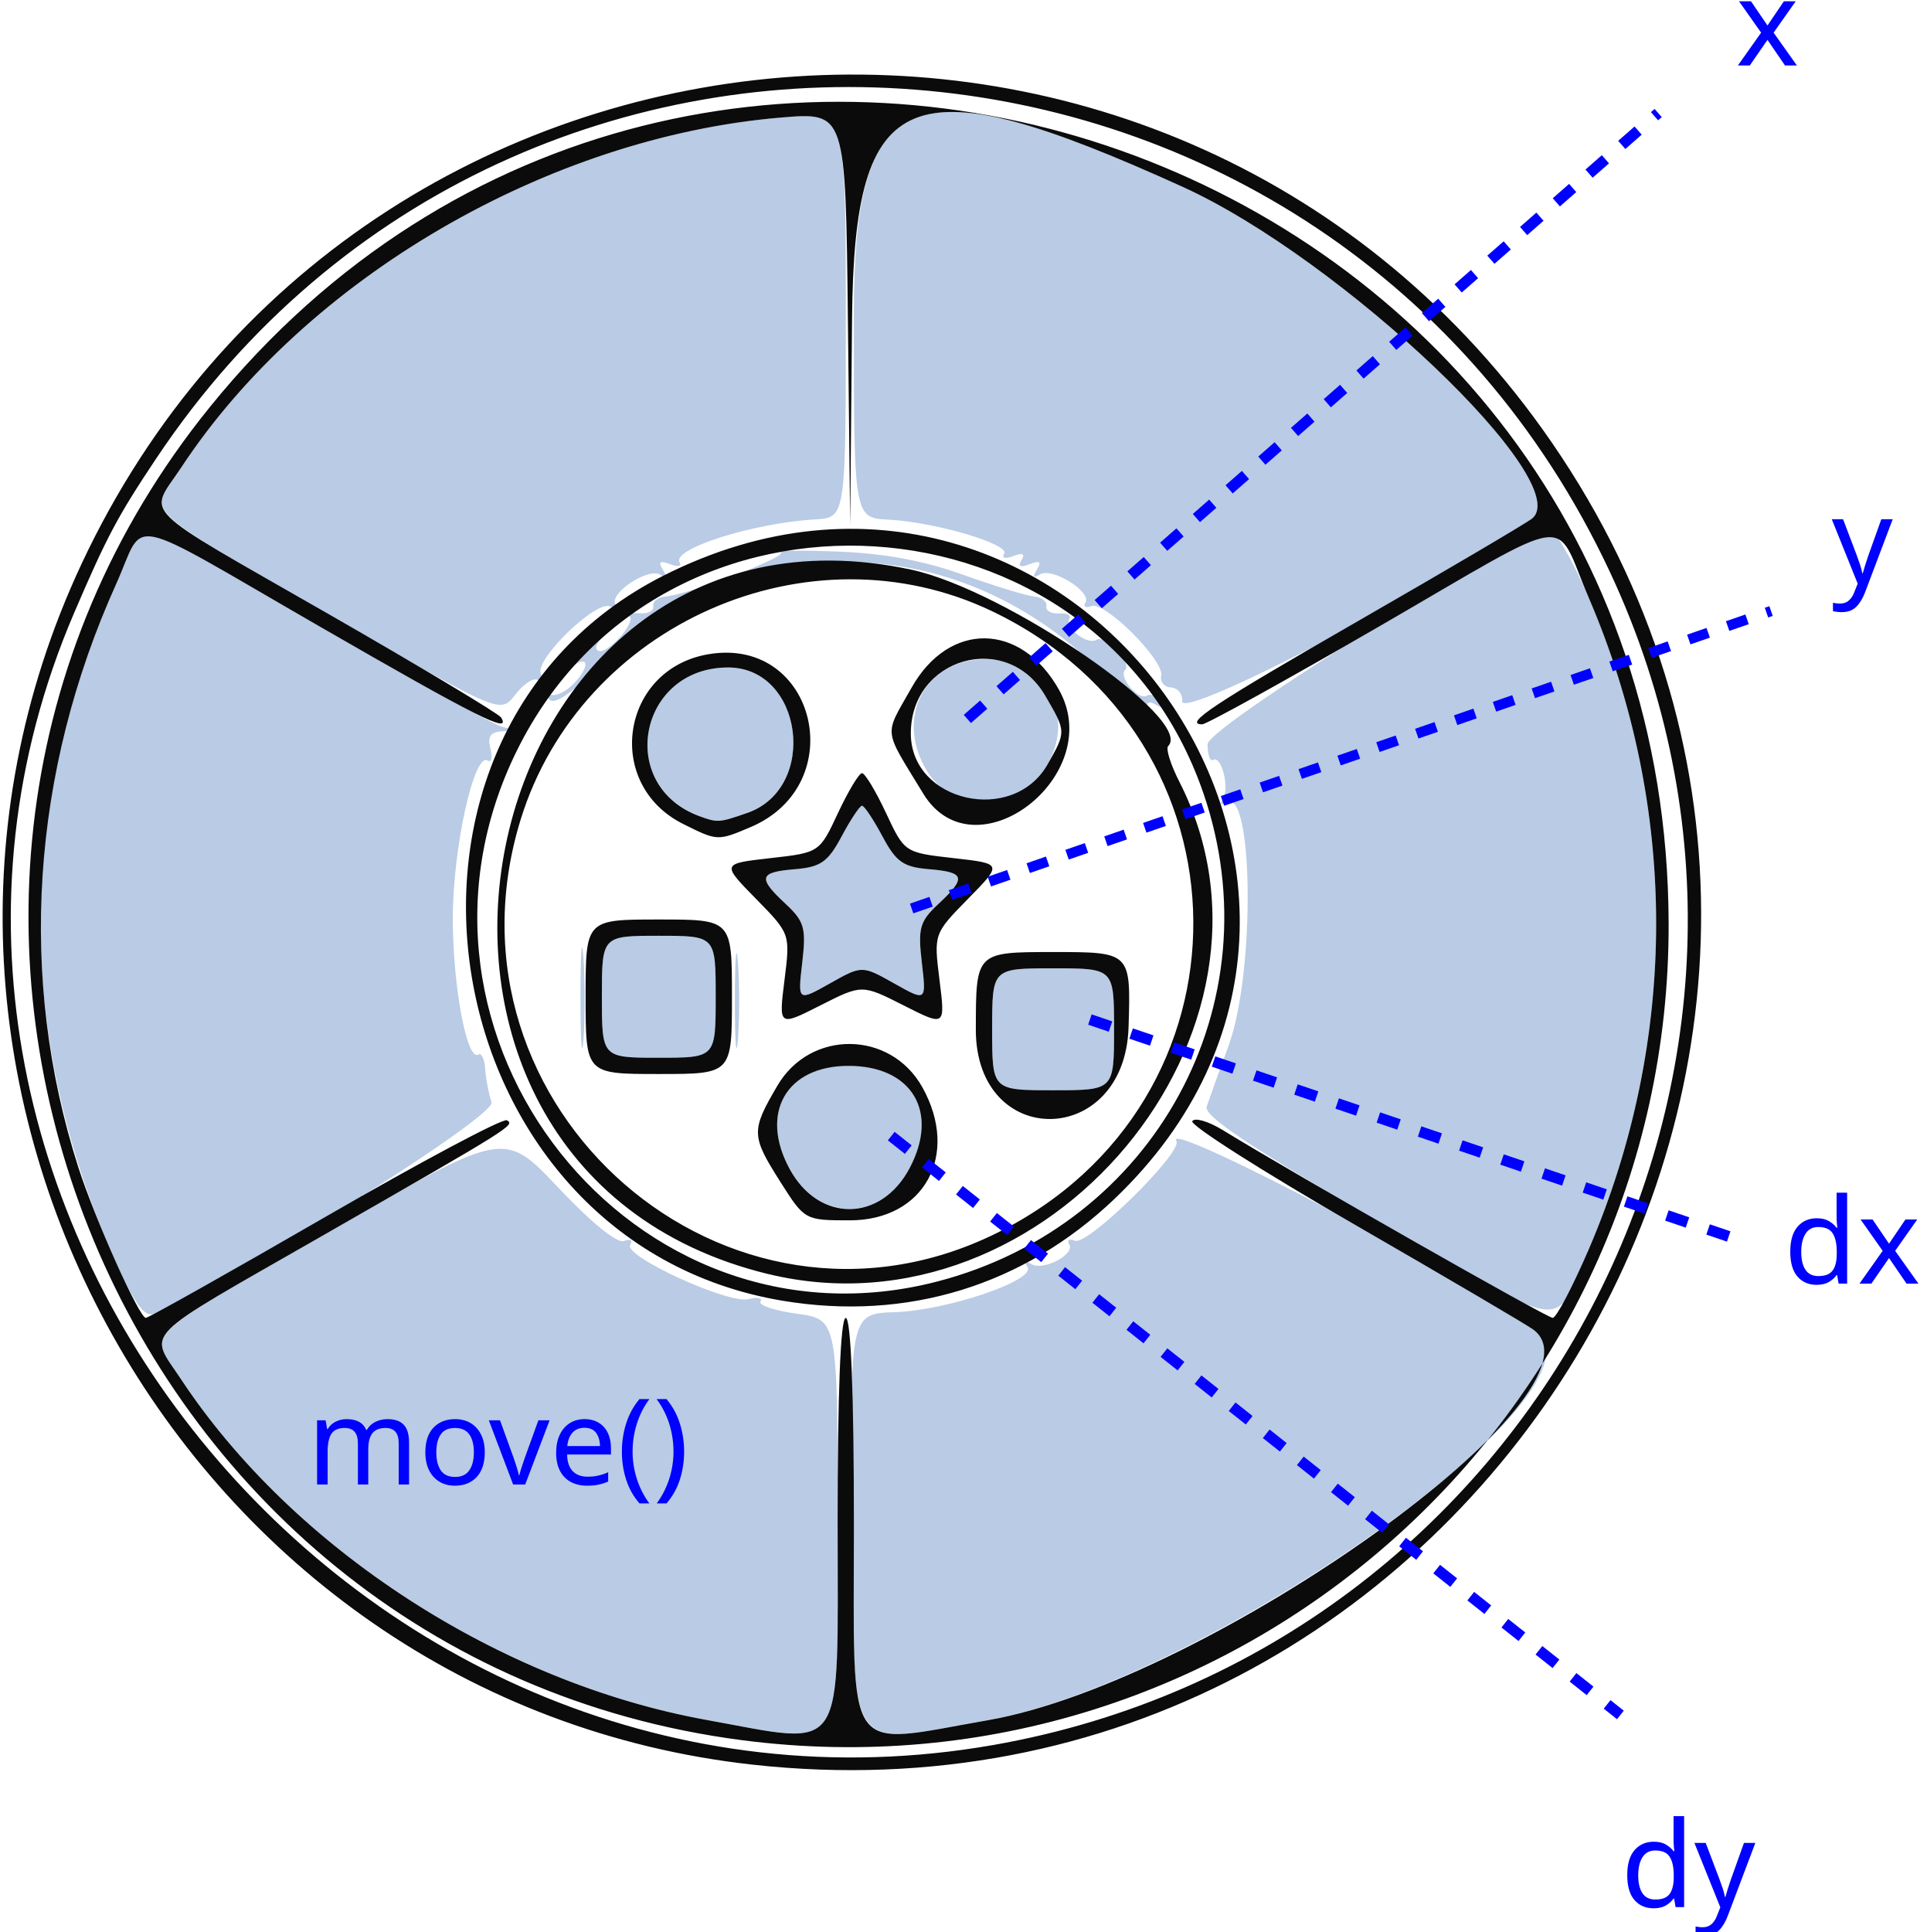
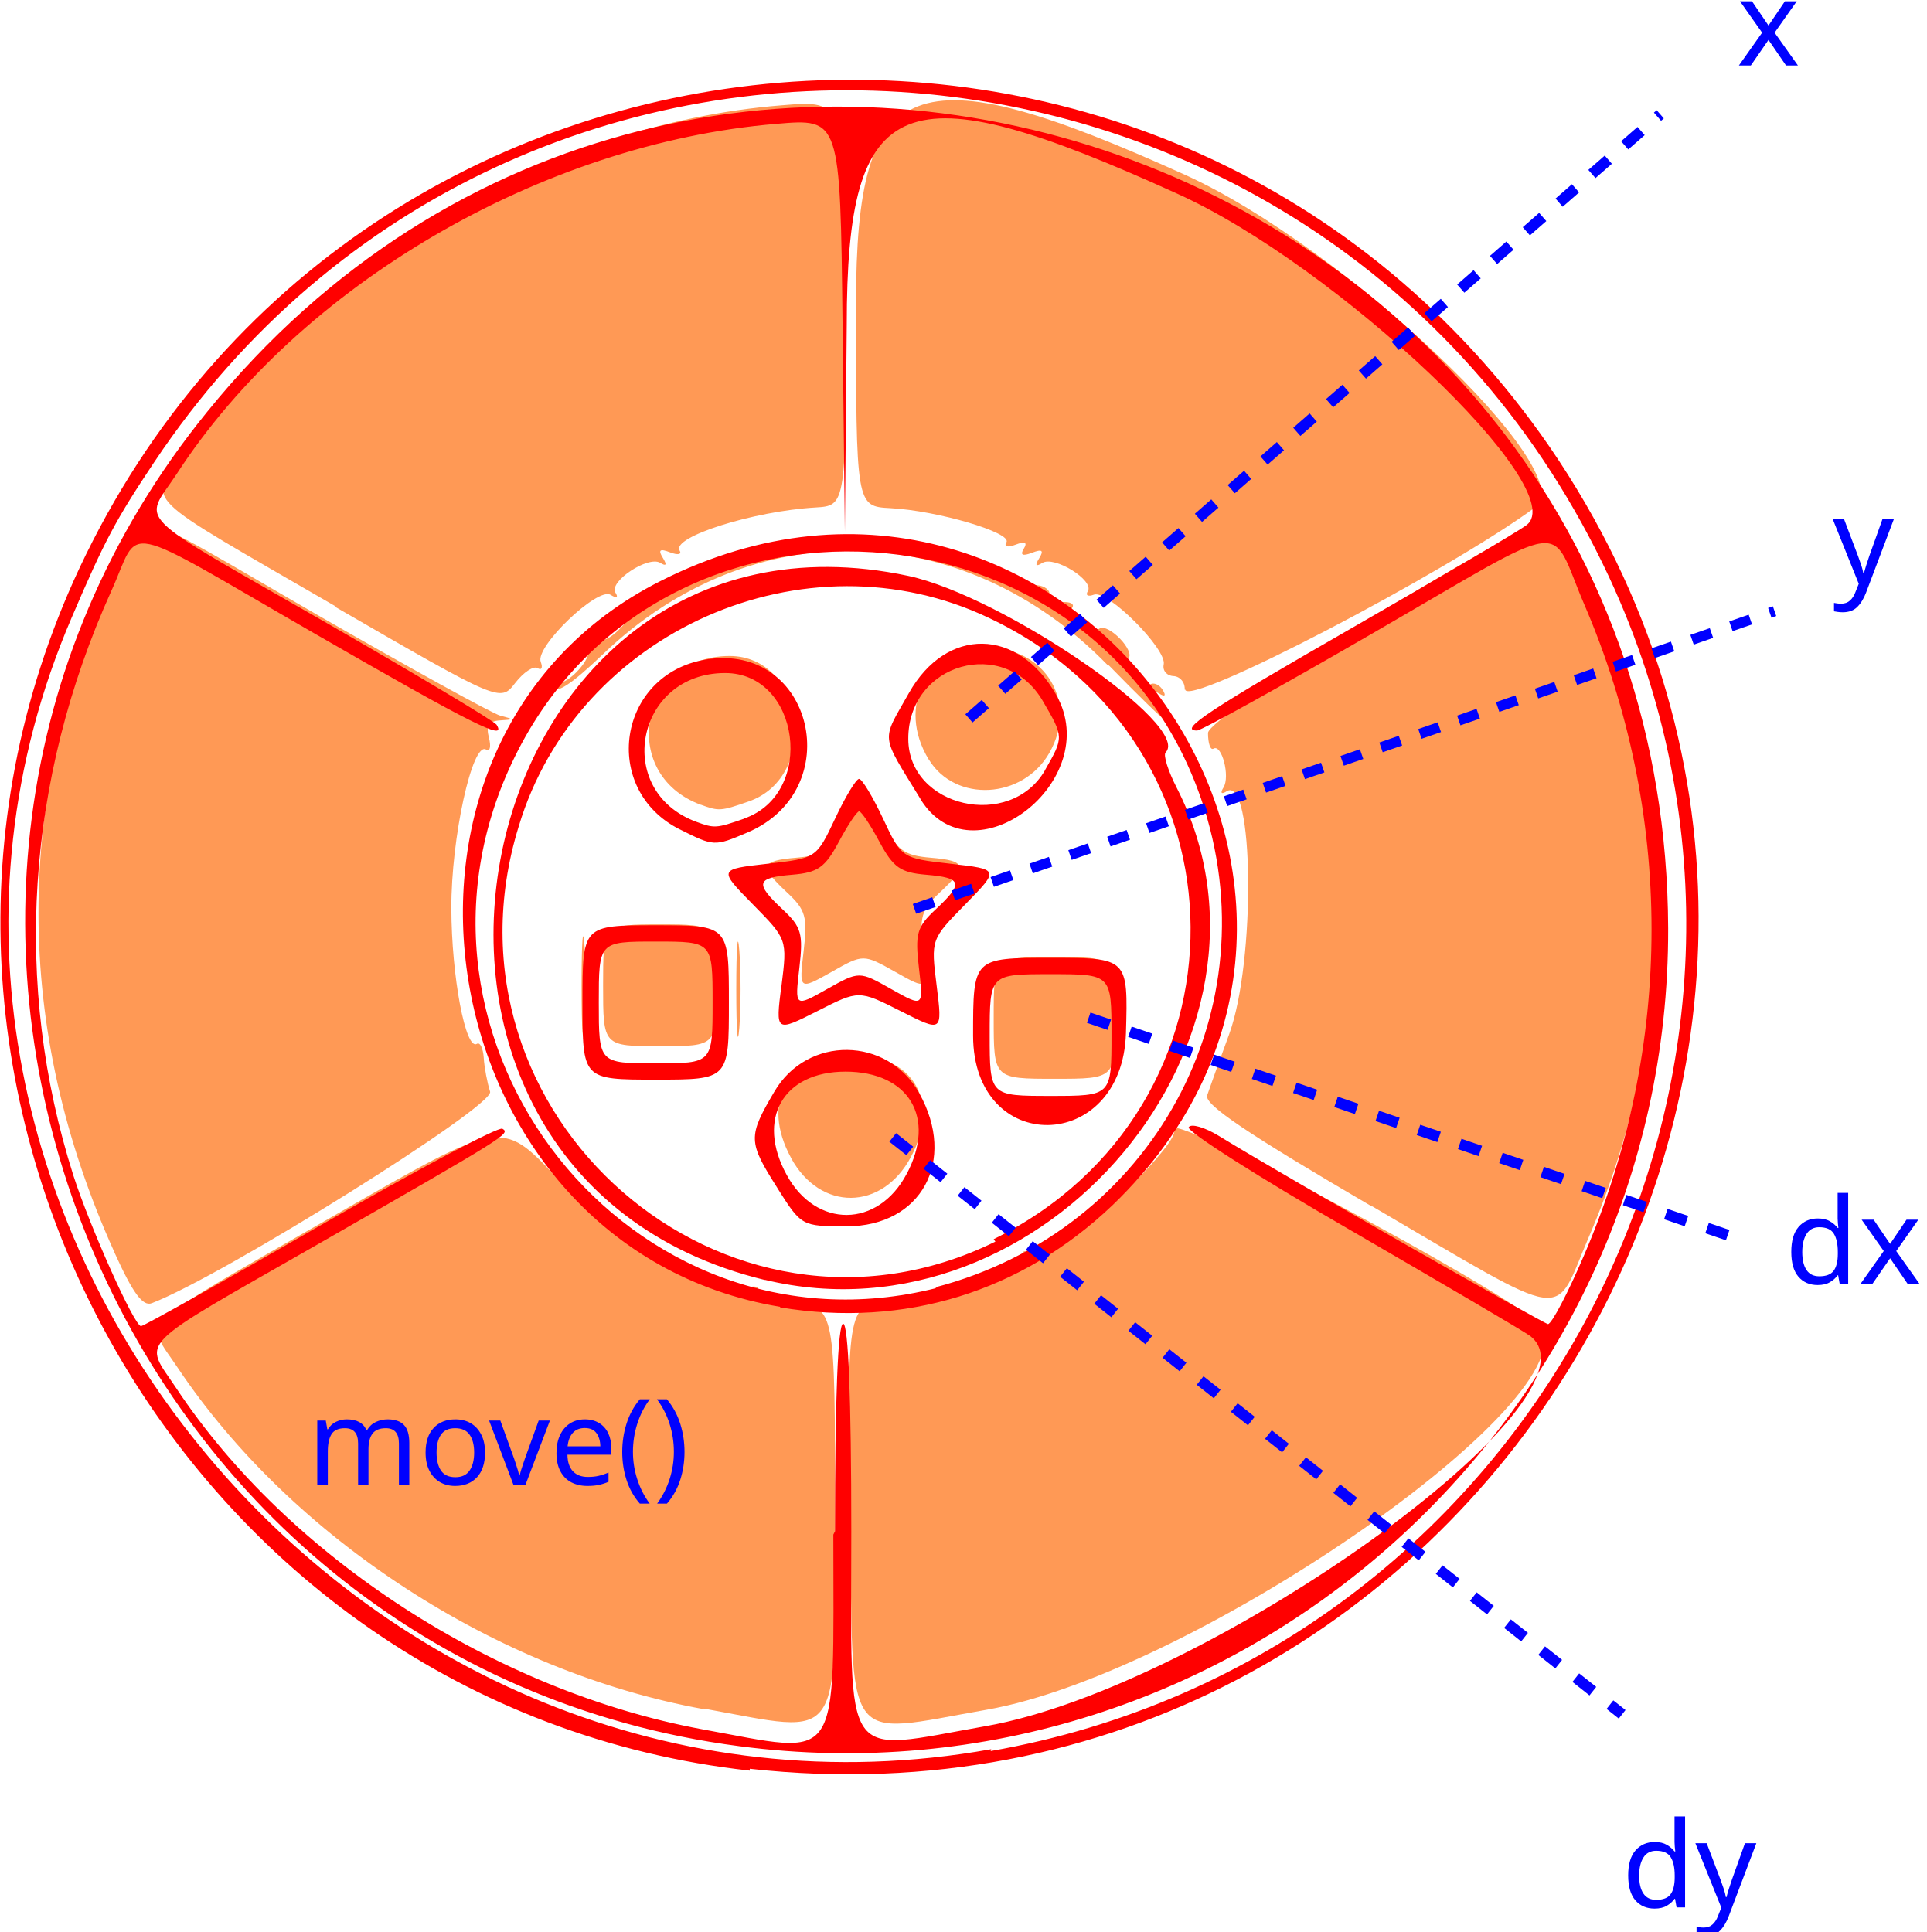
- <svg xmlns="http://www.w3.org/2000/svg" version="1.1" viewBox="0 0 354.14 355.06">
-   <g transform="matrix(5.6479 0 0 5.6479 -411.51 -573.32)">
-     <path d="m95.849 157.47c-6.737-1.219-13.45-5.572-17.096-11.084-1.061-1.603-1.526-1.153 5.167-5.002 5.361-3.083 5.361-3.083 7.121-1.217 1.066 1.13 1.905 1.81 2.127 1.725.205-.079.295-.023.203.126-.225.365 3.2 1.935 3.85 1.765.287-.075.462-.04.389.079-.073.118.463.297 1.19.397 1.323.182 1.323.182 1.323 6.904 0 7.61.319 7.139-4.273 6.308zm4.745-6.399c-.075-6.813-.075-6.813 1.395-6.864 1.705-.059 4.579-1.035 4.313-1.466-.104-.168-.053-.209.124-.1.383.237 1.435-.313 1.231-.643-.084-.137.003-.188.195-.115.417.16 3.514-2.889 3.295-3.244-.492-.796 10.524 5.038 11.793 6.245 2.22 2.114-10.97 11.382-17.924 12.595-4.714.822-4.336 1.371-4.421-6.409zm-23.948-8.455c-3.286-7.282-3.287-14.829-.005-22.104.984-2.181.135-2.357 6.597 1.366 3.009 1.734 5.688 3.208 5.952 3.277.455.118.454.126-.013.155-.358.022-.456.176-.355.56.076.291.035.466-.091.388-.446-.276-1.139 2.882-1.134 5.168.005 2.204.462 4.627.831 4.399.102-.063.202.141.222.455.02.314.113.808.207 1.099.151.466-8.682 5.992-11 6.881-.293.113-.614-.323-1.21-1.644zm40.857-1.482c-4.053-2.366-5.47-3.32-5.37-3.617.074-.222.396-1.118.716-1.991.867-2.372.805-8.451-.081-7.904-.177.109-.217.059-.102-.127.219-.355-.058-1.424-.326-1.258-.099.061-.179-.168-.179-.51 0-.548 9.633-6.56 11.133-6.948.167-.043.737.93 1.266 2.163 2.932 6.825 2.934 14.401.005 21.218-1.168 2.719-.471 2.82-7.062-1.027zm-18.94-1.586c-.994-1.819-.117-3.36 1.913-3.36 2.064 0 2.959 1.497 1.989 3.325-.936 1.765-2.947 1.782-3.902.034zm6.586-4.55c0-1.984 0-1.984 1.984-1.984s1.984 0 1.984 1.984 0 1.984-1.984 1.984-1.984 0-1.984-1.984zm-13.397-1.058c.001-1.455.045-2.017.099-1.248s.053 1.96-.001 2.646c-.054.686-.098.057-.097-1.398zm5.026.132c0-1.382.045-1.948.099-1.257.054.691.054 1.822 0 2.514-.054.691-.099.126-.099-1.257zm-4.329-.132c0-1.984 0-1.984 1.852-1.984s1.852 0 1.852 1.984 0 1.984-1.852 1.984-1.852 0-1.852-1.984zm6.52-1.114c.131-1.123.069-1.34-.54-1.909-.918-.856-.87-1.031.304-1.129.84-.07 1.073-.234 1.521-1.074.291-.545.589-.991.661-.991.073 0 .37.446.661.991.448.839.681 1.004 1.521 1.074 1.174.097 1.222.273.304 1.129-.61.569-.671.785-.54 1.909.148 1.267.148 1.267-.899.679s-1.047-.589-2.094 0c-1.047.589-1.047.589-.899-.679zm-3.345-4.762c-2.72-1-1.98-4.839.933-4.839 2.438 0 2.954 3.921.623 4.734-.913.318-.967.322-1.556.106zm7.405-1.466c-1.057-1.734-.067-3.638 1.893-3.638 1.911 0 2.967 1.781 2.029 3.423-.86 1.506-3.061 1.627-3.922.215zm5.824-3.07c-4.695-4.825-11.597-4.98-16.445-.371-1.084 1.031-1.551 1.327-1.696 1.076-.11-.191-.101-.257.019-.148s.437.002.704-.239c.547-.495.659-1.019.154-.723-.182.106-.104-.065.173-.381.522-.595.841-.773.554-.31-.09.146-.056.265.076.265.338 0 1.147-.938.966-1.119-.083-.083.066-.133.33-.111.264.022.459-.084.433-.234-.026-.151.153-.291.397-.312.777-.067 4.073-1.335 3.749-1.443-.171-.057.676-.065 1.881-.019 1.5.058 2.781.296 4.059.754 1.027.368 2.067.686 2.312.708.244.021.423.162.397.312-.026.151.16.258.413.238.253-.02.403.056.334.168-.174.281.581.875.879.691.294-.182 1.175.739.936.978-.228.228.434 1.008.71.838.119-.073.302.006.408.176.12.193.077.239-.114.121-.402-.249-.393.178.012.583.175.175.264.307.198.295-.066-.013-.893-.818-1.839-1.79zm-25.104-1.907c-6.518-3.775-6.043-3.309-4.996-4.895 4.071-6.171 11.943-10.761 19.544-11.395 2.09-.174 2.09-.174 2.09 6.424 0 6.598 0 6.598-.992 6.656-2.02.117-4.687.961-4.416 1.399.079.128-.06.155-.31.059-.332-.128-.396-.08-.237.176.142.23.114.287-.081.166-.393-.243-1.681.609-1.46.966.104.168.042.197-.158.073-.422-.261-2.461 1.692-2.275 2.179.074.193.028.285-.104.204-.131-.081-.457.136-.725.482-.486.629-.486.629-5.879-2.494zm27.586 2.706c.018-.236-.147-.436-.365-.447-.218-.01-.361-.18-.317-.378.109-.493-1.834-2.438-2.269-2.271-.193.074-.282.022-.197-.115.215-.348-1.091-1.157-1.479-.917-.215.133-.247.083-.101-.154.159-.257.095-.304-.237-.176-.306.117-.392.074-.265-.132.128-.207.041-.25-.265-.132-.26.1-.388.067-.299-.077.192-.311-2.244-1.029-3.766-1.109-1.125-.059-1.125-.059-1.125-6.657 0-7.496 1.81-8.205 10.683-4.182 5.196 2.356 12.901 9.688 11.366 10.816-2.89 2.125-11.413 6.573-11.365 5.931z" style="fill:#b9cbe5;stroke-width:.265" />
-     <path d="m97.347 158.93c-18.502-2.051-29.746-22.173-21.833-39.07 9.058-19.339 35.737-21.547 47.845-3.959 13.34 19.378-2.531 45.632-26.012 43.029zm7.833-.637c17.609-3.084 27.604-22.085 20.077-38.169-9.019-19.273-35.524-21.35-47.305-3.706-1.263 1.892-1.612 2.548-2.683 5.046-8.162 19.041 9.227 40.452 29.911 36.829zm-8.168-.158c-20.549-2.672-30.368-27.262-17.322-43.379 15.806-19.526 47.414-8.339 47.477 16.803.041 16.149-14.151 28.657-30.155 26.576zm3.109-6.994c0-4.322.095-6.747.265-6.747.169 0 .265 2.425.265 6.747 0 7.702-.367 7.168 4.364 6.343 7.241-1.263 20.449-10.727 17.743-12.714-.214-.157-2.83-1.694-5.814-3.416-2.983-1.721-5.36-3.234-5.281-3.361.079-.127.52.001.982.283 2.384 1.462 10.564 6.117 10.749 6.117.118 0 .645-1.003 1.172-2.229 2.926-6.812 2.926-14.394 0-21.206-1.164-2.71-.316-2.827-6.837.946-3.018 1.746-5.602 3.175-5.742 3.175-.626 0 .364-.655 5.131-3.394 2.804-1.611 5.316-3.09 5.583-3.286 1.534-1.128-6.171-8.461-11.366-10.816-8.903-4.037-10.674-3.328-10.744 4.299l-.061 6.715-.075-6.718c-.075-6.718-.075-6.718-2.161-6.545-7.589.633-15.47 5.226-19.53 11.38-1.067 1.617-1.543 1.144 4.826 4.798 2.993 1.717 5.504 3.222 5.579 3.345.345.558-.749.01-5.891-2.953-6.508-3.749-5.653-3.57-6.637-1.389-2.771 6.143-3.204 12.814-1.231 18.978.533 1.665 1.983 4.901 2.196 4.9.088-.001 2.717-1.478 5.844-3.285s5.785-3.221 5.909-3.145c.263.162.183.212-6.037 3.776-6.009 3.442-5.626 3.053-4.569 4.651 3.646 5.512 10.36 9.865 17.096 11.084 4.593.831 4.273 1.305 4.273-6.333zm-1.787-7.305c-11.493-1.915-14.204-18.366-3.887-23.591 13.189-6.679 25.349 10.105 14.688 20.274-2.961 2.824-6.758 3.991-10.801 3.317zm5.044-.63c7.071-1.842 10.996-9.057 8.646-15.891-3.452-10.033-17.642-10.909-22.342-1.379-4.583 9.291 3.791 19.85 13.697 17.27zm-5.516-.239c-14.457-3.512-9.88-26.043 4.657-22.92 3.075.661 9.22 4.881 8.36 5.741-.083.083.08.602.361 1.153 4.138 8.112-4.307 18.229-13.377 16.025zm7.432-1.331c8.605-4.253 8.52-16.092-.145-20.237-5.965-2.853-13.38.421-15.343 6.777-2.899 9.387 6.754 17.777 15.488 13.46zm-7.03-1.659c-.96-1.513-.965-1.669-.101-3.142 1.072-1.829 3.679-1.8 4.715.052 1.228 2.198.066 4.332-2.359 4.332-1.459 0-1.471-.006-2.255-1.242zm4.201-.459c.97-1.829.075-3.325-1.989-3.325-2.03 0-2.906 1.54-1.913 3.36.955 1.748 2.965 1.731 3.902-.034zm2.155-4.506c0-2.523 0-2.523 2.523-2.523s2.523 0 2.447 2.447c-.122 3.931-4.971 4.006-4.971.076zm4.498-.01c0-1.984 0-1.984-1.984-1.984s-1.984 0-1.984 1.984 0 1.984 1.984 1.984 1.984 0 1.984-1.984zm-17.198-1.058c0-2.514 0-2.514 2.381-2.514s2.381 0 2.381 2.514 0 2.514-2.381 2.514-2.381 0-2.381-2.514zm4.233 0c0-1.984 0-1.984-1.852-1.984s-1.852 0-1.852 1.984 0 1.984 1.852 1.984 1.852 0 1.852-1.984zm2.239-.54c.189-1.509.189-1.509-.931-2.65-1.119-1.141-1.119-1.141.475-1.321 1.595-.18 1.595-.18 2.2-1.473.333-.711.684-1.292.779-1.292.096 0 .447.582.779 1.292.605 1.292.605 1.292 2.2 1.473 1.595.18 1.595.18.475 1.321-1.119 1.141-1.119 1.141-.931 2.65.189 1.509.189 1.509-1.167.822s-1.356-.687-2.712 0c-1.356.687-1.356.687-1.167-.822zm3.571.106c1.047.589 1.047.589.899-.679-.131-1.123-.07-1.34.54-1.909.918-.856.87-1.031-.304-1.129-.84-.07-1.073-.234-1.521-1.074-.291-.545-.589-.991-.661-.991-.073 0-.37.446-.661.991-.448.839-.681 1.004-1.521 1.074-1.175.097-1.222.273-.304 1.129.61.569.671.785.54 1.909-.148 1.267-.148 1.267.899.679 1.047-.589 1.047-.589 2.094 0zm-6.868-5.188c-2.603-1.3-2.026-5.062.847-5.528 3.476-.564 4.624 4.243 1.344 5.631-1.071.454-1.078.453-2.191-.103zm2.085-.359c2.331-.813 1.815-4.734-.623-4.734-2.913 0-3.653 3.839-.933 4.839.589.216.643.213 1.556-.106zm5.726-.633c-1.317-2.163-1.282-1.84-.375-3.448 1.22-2.161 3.553-2.129 4.791.066 1.579 2.799-2.751 6.116-4.416 3.383zm4.045-.943c.612-1.071.612-1.071-.077-2.247-1.244-2.124-4.377-1.234-4.37 1.242.006 2.227 3.321 2.977 4.447 1.005z" style="fill:#0b0b0b;stroke-width:.265" />
+ <svg xmlns="http://www.w3.org/2000/svg" version="1.1" viewBox="0 0 354 355">
+   <g transform="matrix(5.65 0 0 5.65 -412 -573)" stroke-width=".265">
+     <path d="m95.8 157c-6.74-1.22-13.4-5.57-17.1-11.1-1.06-1.6-1.53-1.15 5.17-5 5.36-3.08 5.36-3.08 7.12-1.22 1.07 1.13 1.9 1.81 2.13 1.72 0.205-0.079 0.295-0.023 0.203 0.126-0.225 0.365 3.2 1.94 3.85 1.77 0.287-0.075 0.462-0.04 0.389 0.079-0.073 0.118 0.463 0.297 1.19 0.397 1.32 0.182 1.32 0.182 1.32 6.9 0 7.61 0.319 7.14-4.27 6.31zm4.74-6.4c-0.075-6.81-0.075-6.81 1.4-6.86 1.7-0.059 4.58-1.04 4.31-1.47-0.104-0.168-0.053-0.209 0.124-0.1 0.383 0.237 1.43-0.313 1.23-0.643-0.084-0.137 3e-3 -0.188 0.195-0.115 0.417 0.16 3.51-2.89 3.29-3.24-0.492-0.796 10.5 5.04 11.8 6.25 2.22 2.11-11 11.4-17.9 12.6-4.71 0.822-4.34 1.37-4.42-6.41zm-23.9-8.46c-3.29-7.28-3.29-14.8-0.005-22.1 0.984-2.18 0.135-2.36 6.6 1.37 3.01 1.73 5.69 3.21 5.95 3.28 0.455 0.118 0.454 0.126-0.013 0.155-0.358 0.022-0.456 0.176-0.355 0.56 0.076 0.291 0.035 0.466-0.091 0.388-0.446-0.276-1.14 2.88-1.13 5.17 0.005 2.2 0.462 4.63 0.831 4.4 0.102-0.063 0.202 0.142 0.222 0.455 0.02 0.314 0.113 0.808 0.207 1.1 0.151 0.466-8.68 5.99-11 6.88-0.293 0.113-0.614-0.323-1.21-1.64zm40.9-1.48c-4.05-2.37-5.47-3.32-5.37-3.62 0.074-0.222 0.396-1.12 0.716-1.99 0.867-2.37 0.805-8.45-0.081-7.9-0.177 0.109-0.217 0.059-0.102-0.127 0.219-0.355-0.058-1.42-0.326-1.26-0.099 0.061-0.179-0.168-0.179-0.51 0-0.548 9.63-6.56 11.1-6.95 0.167-0.043 0.737 0.93 1.27 2.16 2.93 6.82 2.93 14.4 5e-3 21.2-1.17 2.72-0.471 2.82-7.06-1.03zm-18.9-1.59c-0.994-1.82-0.117-3.36 1.91-3.36 2.06 0 2.96 1.5 1.99 3.33-0.936 1.76-2.95 1.78-3.9 0.034zm6.59-4.55c0-1.98 0-1.98 1.98-1.98s1.98 0 1.98 1.98 0 1.98-1.98 1.98-1.98 0-1.98-1.98zm-13.4-1.06c6.88e-4 -1.46 0.045-2.02 0.099-1.25s0.053 1.96-0.001 2.65c-0.054 0.686-0.098 0.057-0.098-1.4zm5.03 0.132c0-1.38 0.045-1.95 0.099-1.26 0.054 0.691 0.054 1.82 0 2.51-0.054 0.691-0.099 0.126-0.099-1.26zm-4.33-0.132c0-1.98 0-1.98 1.85-1.98s1.85 0 1.85 1.98 0 1.98-1.85 1.98-1.85 0-1.85-1.98zm6.52-1.11c0.131-1.12 0.07-1.34-0.54-1.91-0.918-0.856-0.87-1.03 0.304-1.13 0.84-0.07 1.07-0.234 1.52-1.07 0.291-0.545 0.589-0.991 0.661-0.991 0.073 0 0.37 0.446 0.661 0.991 0.448 0.839 0.681 1 1.52 1.07 1.17 0.097 1.22 0.273 0.304 1.13-0.61 0.569-0.671 0.785-0.54 1.91 0.148 1.27 0.148 1.27-0.9 0.679s-1.05-0.589-2.09 0c-1.05 0.589-1.05 0.589-0.9-0.679zm-3.34-4.76c-2.72-1-1.98-4.84 0.933-4.84 2.44 0 2.95 3.92 0.623 4.73-0.913 0.318-0.967 0.322-1.56 0.106zm7.41-1.47c-1.06-1.73-0.067-3.64 1.89-3.64 1.91 0 2.97 1.78 2.03 3.42-0.86 1.51-3.06 1.63-3.92 0.215zm5.82-3.07c-4.69-4.82-11.6-4.98-16.4-0.371-1.08 1.03-1.55 1.33-1.7 1.08-0.11-0.191-0.101-0.257 0.019-0.148s0.437 2e-3 0.704-0.239c0.547-0.495 0.659-1.02 0.154-0.723-0.182 0.106-0.104-0.065 0.173-0.381 0.522-0.595 0.841-0.773 0.554-0.31-0.09 0.146-0.056 0.265 0.076 0.265 0.338 0 1.15-0.938 0.966-1.12-0.083-0.083 0.066-0.133 0.33-0.111 0.264 0.022 0.459-0.084 0.433-0.234-0.026-0.151 0.153-0.291 0.397-0.312 0.777-0.067 4.07-1.34 3.75-1.44-0.171-0.057 0.676-0.065 1.88-0.019 1.5 0.058 2.78 0.296 4.06 0.754 1.03 0.368 2.07 0.686 2.31 0.708 0.244 0.021 0.423 0.162 0.397 0.312-0.026 0.151 0.16 0.258 0.413 0.238 0.253-0.02 0.403 0.056 0.334 0.168-0.174 0.281 0.581 0.875 0.879 0.691 0.294-0.182 1.18 0.739 0.936 0.978-0.228 0.228 0.434 1.01 0.71 0.838 0.119-0.073 0.302 6e-3 0.408 0.176 0.12 0.193 0.077 0.239-0.114 0.121-0.402-0.249-0.393 0.178 0.012 0.583 0.175 0.175 0.264 0.307 0.198 0.295-0.066-0.013-0.893-0.818-1.84-1.79zm-25.1-1.91c-6.52-3.78-6.04-3.31-5-4.9 4.07-6.17 11.9-10.8 19.5-11.4 2.09-0.174 2.09-0.174 2.09 6.42 0 6.6 0 6.6-0.992 6.66-2.02 0.117-4.69 0.961-4.42 1.4 0.079 0.128-0.06 0.155-0.31 0.059-0.332-0.128-0.396-0.08-0.237 0.176 0.142 0.23 0.114 0.287-0.081 0.166-0.393-0.243-1.68 0.609-1.46 0.966 0.104 0.168 0.042 0.197-0.158 0.073-0.422-0.261-2.46 1.69-2.27 2.18 0.074 0.193 0.028 0.285-0.104 0.204-0.131-0.081-0.457 0.136-0.725 0.482-0.486 0.629-0.486 0.629-5.88-2.49zm27.6 2.71c0.018-0.236-0.147-0.436-0.365-0.447-0.218-0.01-0.361-0.18-0.317-0.378 0.109-0.493-1.83-2.44-2.27-2.27-0.193 0.074-0.282 0.022-0.197-0.115 0.215-0.348-1.09-1.16-1.48-0.917-0.215 0.133-0.247 0.083-0.101-0.154 0.159-0.257 0.095-0.304-0.237-0.176-0.306 0.117-0.392 0.074-0.265-0.132 0.128-0.207 0.041-0.25-0.265-0.132-0.26 0.1-0.388 0.067-0.299-0.077 0.192-0.311-2.24-1.03-3.77-1.11-1.12-0.059-1.12-0.059-1.12-6.66 0-7.5 1.81-8.2 10.7-4.18 5.2 2.36 12.9 9.69 11.4 10.8-2.89 2.13-11.4 6.57-11.4 5.93z" fill="#f95" />
+     <path d="m97.3 159c-18.5-2.05-29.7-22.2-21.8-39.1 9.06-19.3 35.7-21.5 47.8-3.96 13.3 19.4-2.53 45.6-26 43zm7.83-0.637c17.6-3.08 27.6-22.1 20.1-38.2-9.02-19.3-35.5-21.4-47.3-3.71-1.26 1.89-1.61 2.55-2.68 5.05-8.16 19 9.23 40.5 29.9 36.8zm-8.17-0.158c-20.5-2.67-30.4-27.3-17.3-43.4 15.8-19.5 47.4-8.34 47.5 16.8 0.041 16.1-14.2 28.7-30.2 26.6zm3.11-6.99c0-4.32 0.095-6.75 0.265-6.75 0.169 0 0.265 2.43 0.265 6.75 0 7.7-0.367 7.17 4.36 6.34 7.24-1.26 20.4-10.7 17.7-12.7-0.214-0.157-2.83-1.69-5.81-3.42-2.98-1.72-5.36-3.23-5.28-3.36 0.079-0.127 0.52 5.3e-4 0.982 0.283 2.38 1.46 10.6 6.12 10.7 6.12 0.118 0 0.645-1 1.17-2.23 2.93-6.81 2.93-14.4 0-21.2-1.16-2.71-0.316-2.83-6.84 0.946-3.02 1.75-5.6 3.18-5.74 3.18-0.626 0 0.364-0.655 5.13-3.39 2.8-1.61 5.32-3.09 5.58-3.29 1.53-1.13-6.17-8.46-11.4-10.8-8.9-4.04-10.7-3.33-10.7 4.3l-0.061 6.71-0.075-6.72c-0.075-6.72-0.075-6.72-2.16-6.54-7.59 0.633-15.5 5.23-19.5 11.4-1.07 1.62-1.54 1.14 4.83 4.8 2.99 1.72 5.5 3.22 5.58 3.34 0.345 0.558-0.749 0.01-5.89-2.95-6.51-3.75-5.65-3.57-6.64-1.39-2.77 6.14-3.2 12.8-1.23 19 0.533 1.66 1.98 4.9 2.2 4.9 0.088-5.3e-4 2.72-1.48 5.84-3.28s5.79-3.22 5.91-3.14c0.263 0.162 0.183 0.212-6.04 3.78-6.01 3.44-5.63 3.05-4.57 4.65 3.65 5.51 10.4 9.86 17.1 11.1 4.59 0.831 4.27 1.31 4.27-6.33zm-1.79-7.3c-11.5-1.92-14.2-18.4-3.89-23.6 13.2-6.68 25.3 10.1 14.7 20.3-2.96 2.82-6.76 3.99-10.8 3.32zm5.04-0.63c7.07-1.84 11-9.06 8.65-15.9-3.45-10-17.6-10.9-22.3-1.38-4.58 9.29 3.79 19.8 13.7 17.3zm-5.52-0.239c-14.5-3.51-9.88-26 4.66-22.9 3.07 0.661 9.22 4.88 8.36 5.74-0.083 0.083 0.08 0.602 0.361 1.15 4.14 8.11-4.31 18.2-13.4 16zm7.43-1.33c8.6-4.25 8.52-16.1-0.145-20.2-5.97-2.85-13.4 0.421-15.3 6.78-2.9 9.39 6.75 17.8 15.5 13.5zm-7.03-1.66c-0.96-1.51-0.965-1.67-0.101-3.14 1.07-1.83 3.68-1.8 4.71 0.052 1.23 2.2 0.066 4.33-2.36 4.33-1.46 0-1.47-6e-3 -2.25-1.24zm4.2-0.459c0.97-1.83 0.075-3.33-1.99-3.33-2.03 0-2.91 1.54-1.91 3.36 0.955 1.75 2.97 1.73 3.9-0.034zm2.16-4.51c0-2.52 0-2.52 2.52-2.52s2.52 0 2.45 2.45c-0.122 3.93-4.97 4.01-4.97 0.076zm4.5-0.01c0-1.98 0-1.98-1.98-1.98s-1.98 0-1.98 1.98 0 1.98 1.98 1.98 1.98 0 1.98-1.98zm-17.2-1.06c0-2.51 0-2.51 2.38-2.51s2.38 0 2.38 2.51 0 2.51-2.38 2.51-2.38 0-2.38-2.51zm4.23 0c0-1.98 0-1.98-1.85-1.98s-1.85 0-1.85 1.98 0 1.98 1.85 1.98 1.85 0 1.85-1.98zm2.24-0.54c0.189-1.51 0.189-1.51-0.931-2.65-1.12-1.14-1.12-1.14 0.475-1.32 1.59-0.18 1.59-0.18 2.2-1.47 0.333-0.711 0.684-1.29 0.779-1.29 0.096 0 0.446 0.582 0.779 1.29 0.605 1.29 0.605 1.29 2.2 1.47 1.59 0.18 1.59 0.18 0.475 1.32-1.12 1.14-1.12 1.14-0.931 2.65 0.189 1.51 0.189 1.51-1.17 0.822s-1.36-0.687-2.71 0c-1.36 0.687-1.36 0.687-1.17-0.822zm3.57 0.106c1.05 0.589 1.05 0.589 0.9-0.679-0.131-1.12-0.07-1.34 0.54-1.91 0.918-0.856 0.87-1.03-0.304-1.13-0.84-0.07-1.07-0.234-1.52-1.07-0.291-0.545-0.589-0.991-0.661-0.991-0.073 0-0.37 0.446-0.661 0.991-0.448 0.839-0.681 1-1.52 1.07-1.17 0.097-1.22 0.273-0.304 1.13 0.61 0.569 0.671 0.785 0.54 1.91-0.148 1.27-0.148 1.27 0.9 0.679 1.05-0.589 1.05-0.589 2.09 0zm-6.87-5.19c-2.6-1.3-2.03-5.06 0.847-5.53 3.48-0.564 4.62 4.24 1.34 5.63-1.07 0.454-1.08 0.453-2.19-0.103zm2.09-0.359c2.33-0.813 1.82-4.73-0.623-4.73-2.91 0-3.65 3.84-0.933 4.84 0.589 0.216 0.643 0.213 1.56-0.106zm5.73-0.633c-1.32-2.16-1.28-1.84-0.375-3.45 1.22-2.16 3.55-2.13 4.79 0.066 1.58 2.8-2.75 6.12-4.42 3.38zm4.05-0.943c0.612-1.07 0.612-1.07-0.077-2.25-1.24-2.12-4.38-1.23-4.37 1.24 6e-3 2.23 3.32 2.98 4.45 1.01z" fill="#f00" />
  </g>
-   <text x="319.059" y="12.033" style="fill:#0001ff;font-family:sans-serif;letter-spacing:0px;line-height:0%;word-spacing:0px" xml:space="preserve">
-     <tspan x="319.059" y="12.033" style="fill:#0001ff;font-family:sans-serif;font-size:22px;line-height:1.25">x</tspan>
-   </text>
-   <text x="336.687" y="107.222" style="fill:#0001ff;font-family:sans-serif;letter-spacing:0px;line-height:0%;word-spacing:0px" xml:space="preserve">
-     <tspan x="336.687" y="107.222" style="fill:#0001ff;font-family:sans-serif;font-size:22px;line-height:1.25">y</tspan>
-   </text>
-   <text x="327.873" y="235.903" style="fill:#0001ff;font-family:sans-serif;letter-spacing:0px;line-height:0%;word-spacing:0px" xml:space="preserve">
-     <tspan x="327.873" y="235.903" style="fill:#0001ff;font-family:sans-serif;font-size:22px;line-height:1.25">dx</tspan>
-   </text>
-   <text x="297.906" y="350.481" style="fill:#0001ff;font-family:sans-serif;letter-spacing:0px;line-height:0%;word-spacing:0px" xml:space="preserve">
-     <tspan x="297.906" y="350.481" style="fill:#0001ff;font-family:sans-serif;font-size:22px;line-height:1.25">dy</tspan>
-   </text>
-   <path d="m167.57 166.96 157.97-54.664" style="fill:none;stroke-dasharray:3.779, 3.779;stroke-width:1.889;stroke:#00f" />
-   <path d="m200.34 187.37 119.36 40.525" style="fill:none;stroke-dasharray:4, 4;stroke-width:2;stroke:#00f" />
-   <path d="m177.81 132.13 126.98-111.36" style="fill:none;stroke-dasharray:4, 4;stroke-width:2;stroke:#00f" />
-   <path d="m163.82 208.79 134.03 106.38" style="fill:none;stroke-dasharray:4, 4;stroke-width:2;stroke:#0600ff" />
-   <text x="56.41" y="272.818" style="fill:#0001ff;font-family:sans-serif;letter-spacing:0px;line-height:0%;word-spacing:0px" xml:space="preserve">
-     <tspan x="56.41" y="272.818" style="fill:#0001ff;font-family:sans-serif;font-size:22px;line-height:1.25">move()</tspan>
+   <g fill="#0001ff" font-family="sans-serif" letter-spacing="0px" word-spacing="0px">
+     <text x="319.059" y="12.033" style="line-height:0%" xml:space="preserve">
+       <tspan x="319.059" y="12.033" fill="#0001ff" font-family="sans-serif" font-size="22px" style="line-height:1.25">x</tspan>
+     </text>
+     <text x="336.687" y="107.222" style="line-height:0%" xml:space="preserve">
+       <tspan x="336.687" y="107.222" fill="#0001ff" font-family="sans-serif" font-size="22px" style="line-height:1.25">y</tspan>
+     </text>
+     <text x="327.873" y="235.903" style="line-height:0%" xml:space="preserve">
+       <tspan x="327.873" y="235.903" fill="#0001ff" font-family="sans-serif" font-size="22px" style="line-height:1.25">dx</tspan>
+     </text>
+     <text x="297.906" y="350.481" style="line-height:0%" xml:space="preserve">
+       <tspan x="297.906" y="350.481" fill="#0001ff" font-family="sans-serif" font-size="22px" style="line-height:1.25">dy</tspan>
+     </text>
+   </g>
+   <g fill="none">
+     <g stroke="#00f">
+       <path d="m168 167 158-54.7" stroke-dasharray="3.779, 3.779" stroke-width="1.89" />
+       <path d="m200 187 119 40.5" stroke-dasharray="4, 4" stroke-width="2" />
+       <path d="m178 132 127-111" stroke-dasharray="4, 4" stroke-width="2" />
+     </g>
+     <path d="m164 209 134 106" stroke="#0600ff" stroke-dasharray="4, 4" stroke-width="2" />
+   </g>
+   <text x="56.41" y="272.818" fill="#0001ff" font-family="sans-serif" letter-spacing="0px" word-spacing="0px" style="line-height:0%" xml:space="preserve">
+     <tspan x="56.41" y="272.818" fill="#0001ff" font-family="sans-serif" font-size="22px" style="line-height:1.25">move()</tspan>
  </text>
</svg>
